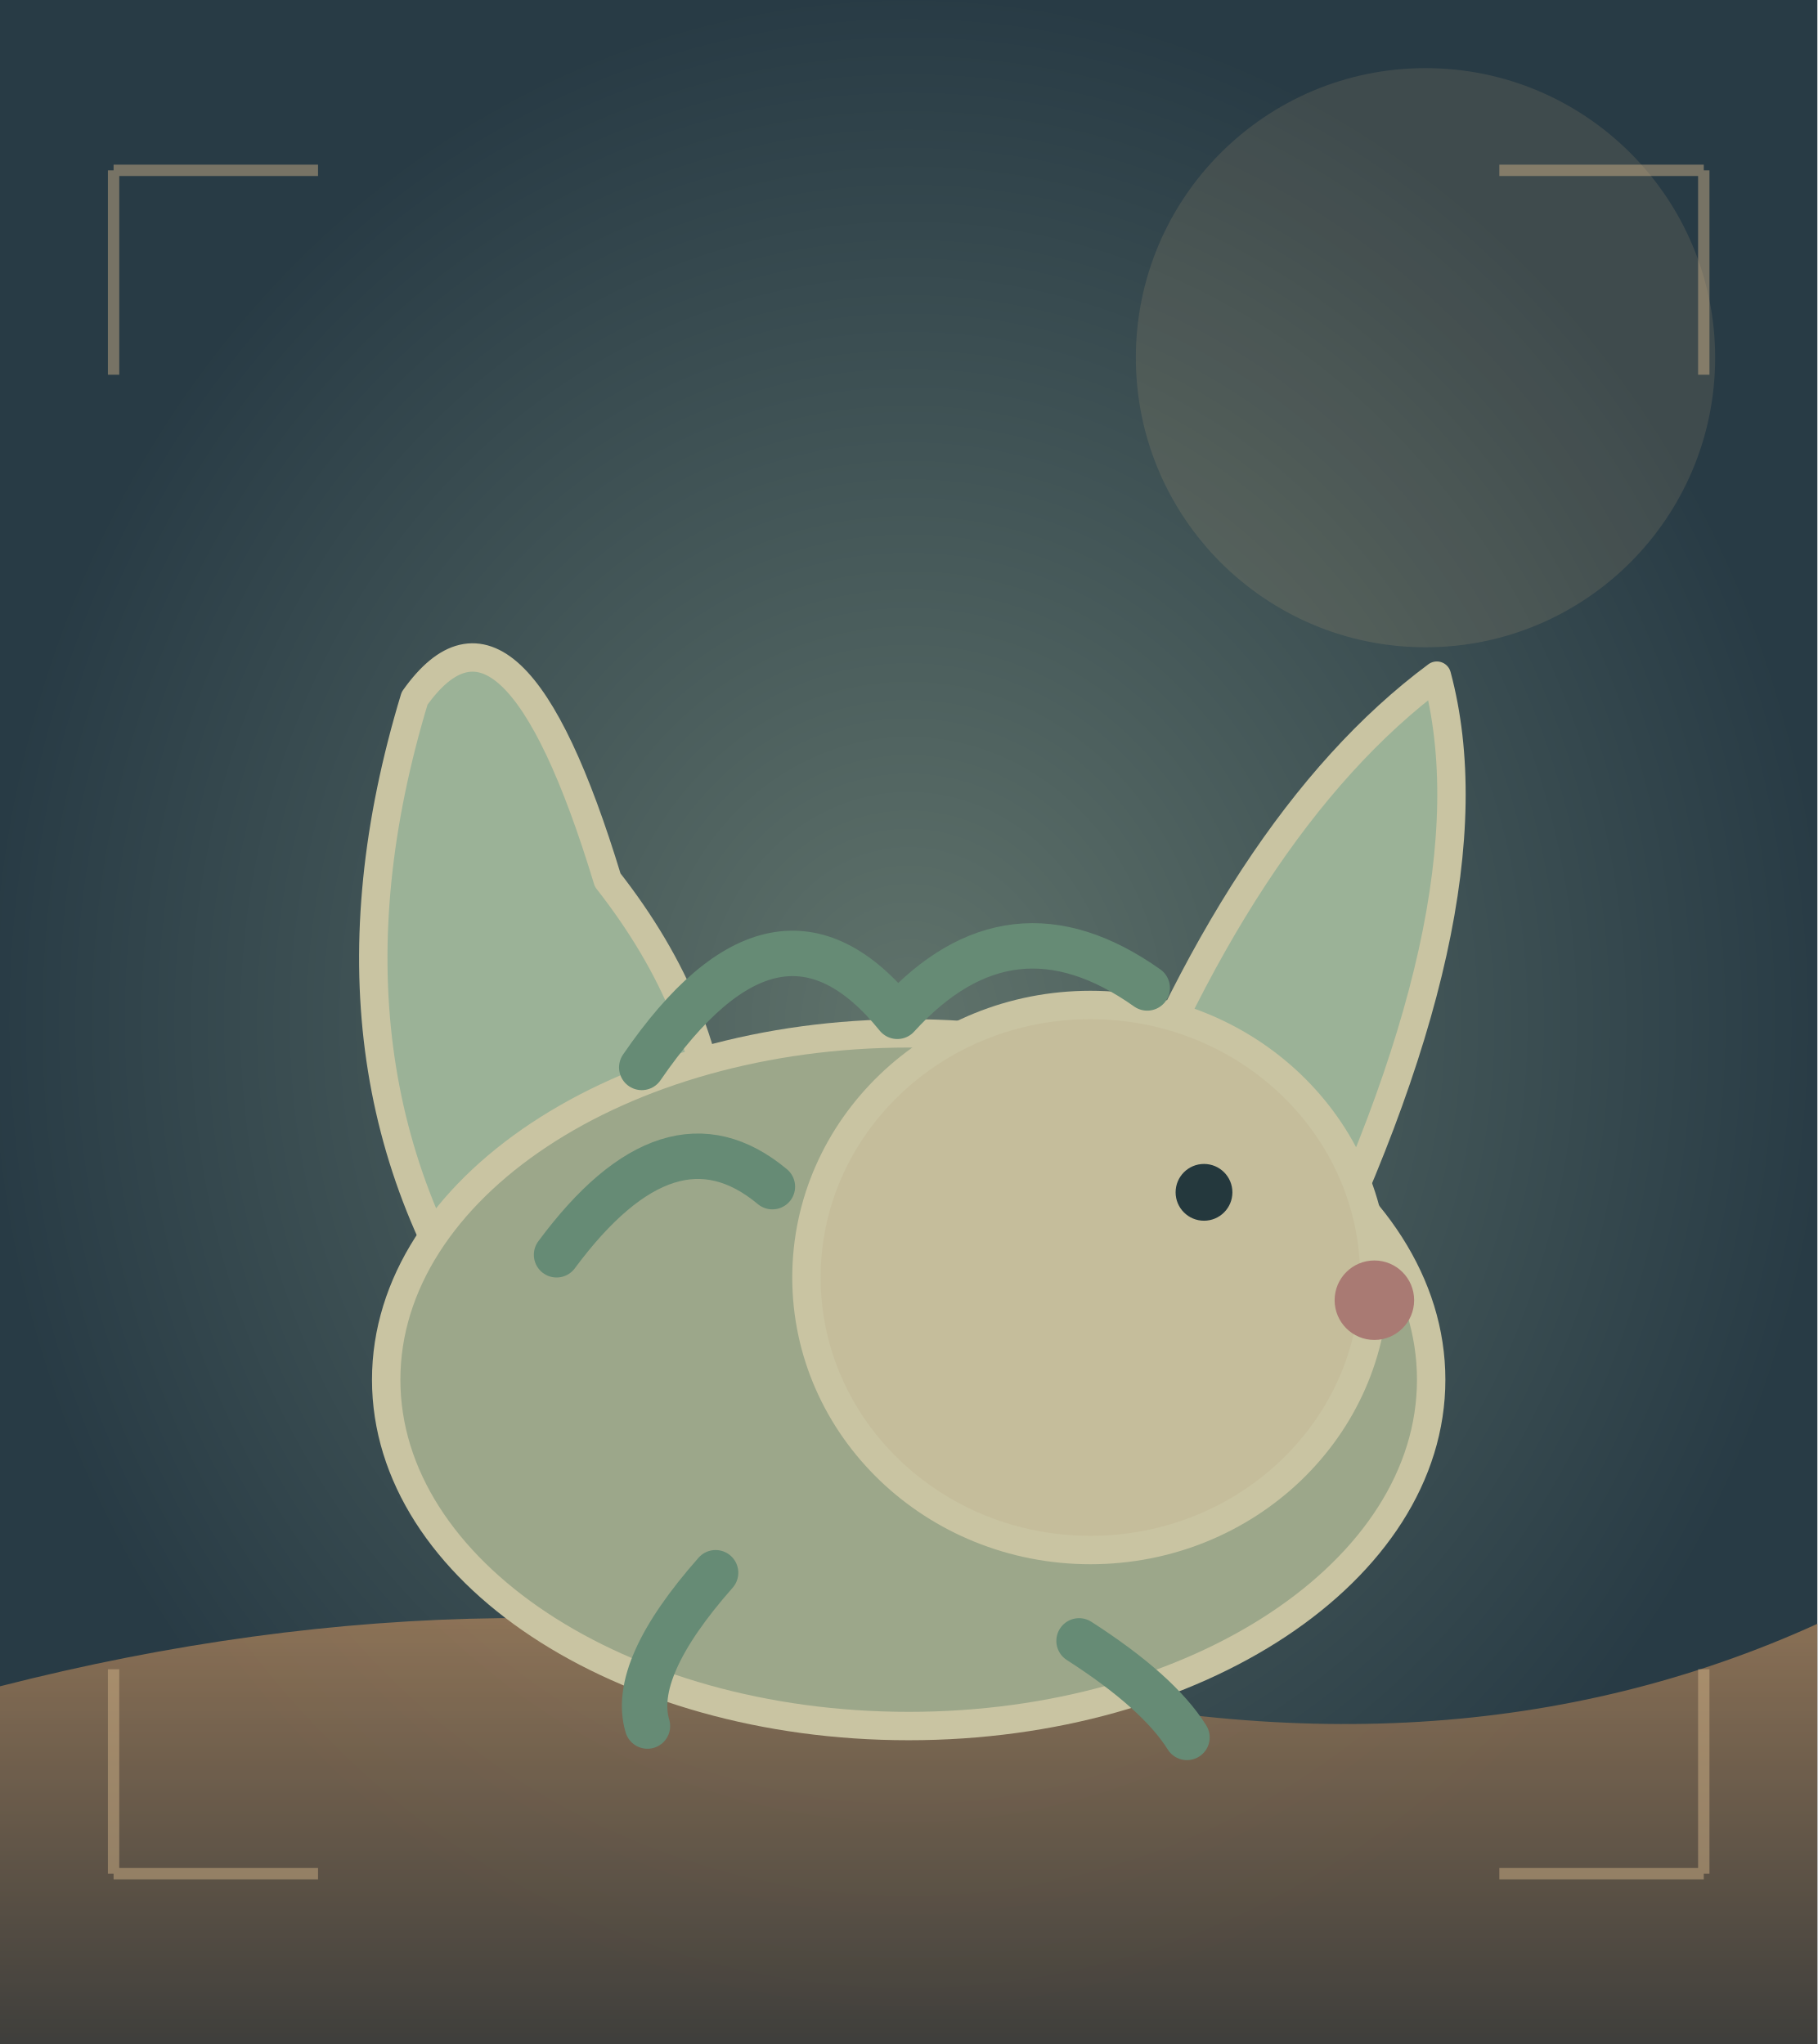
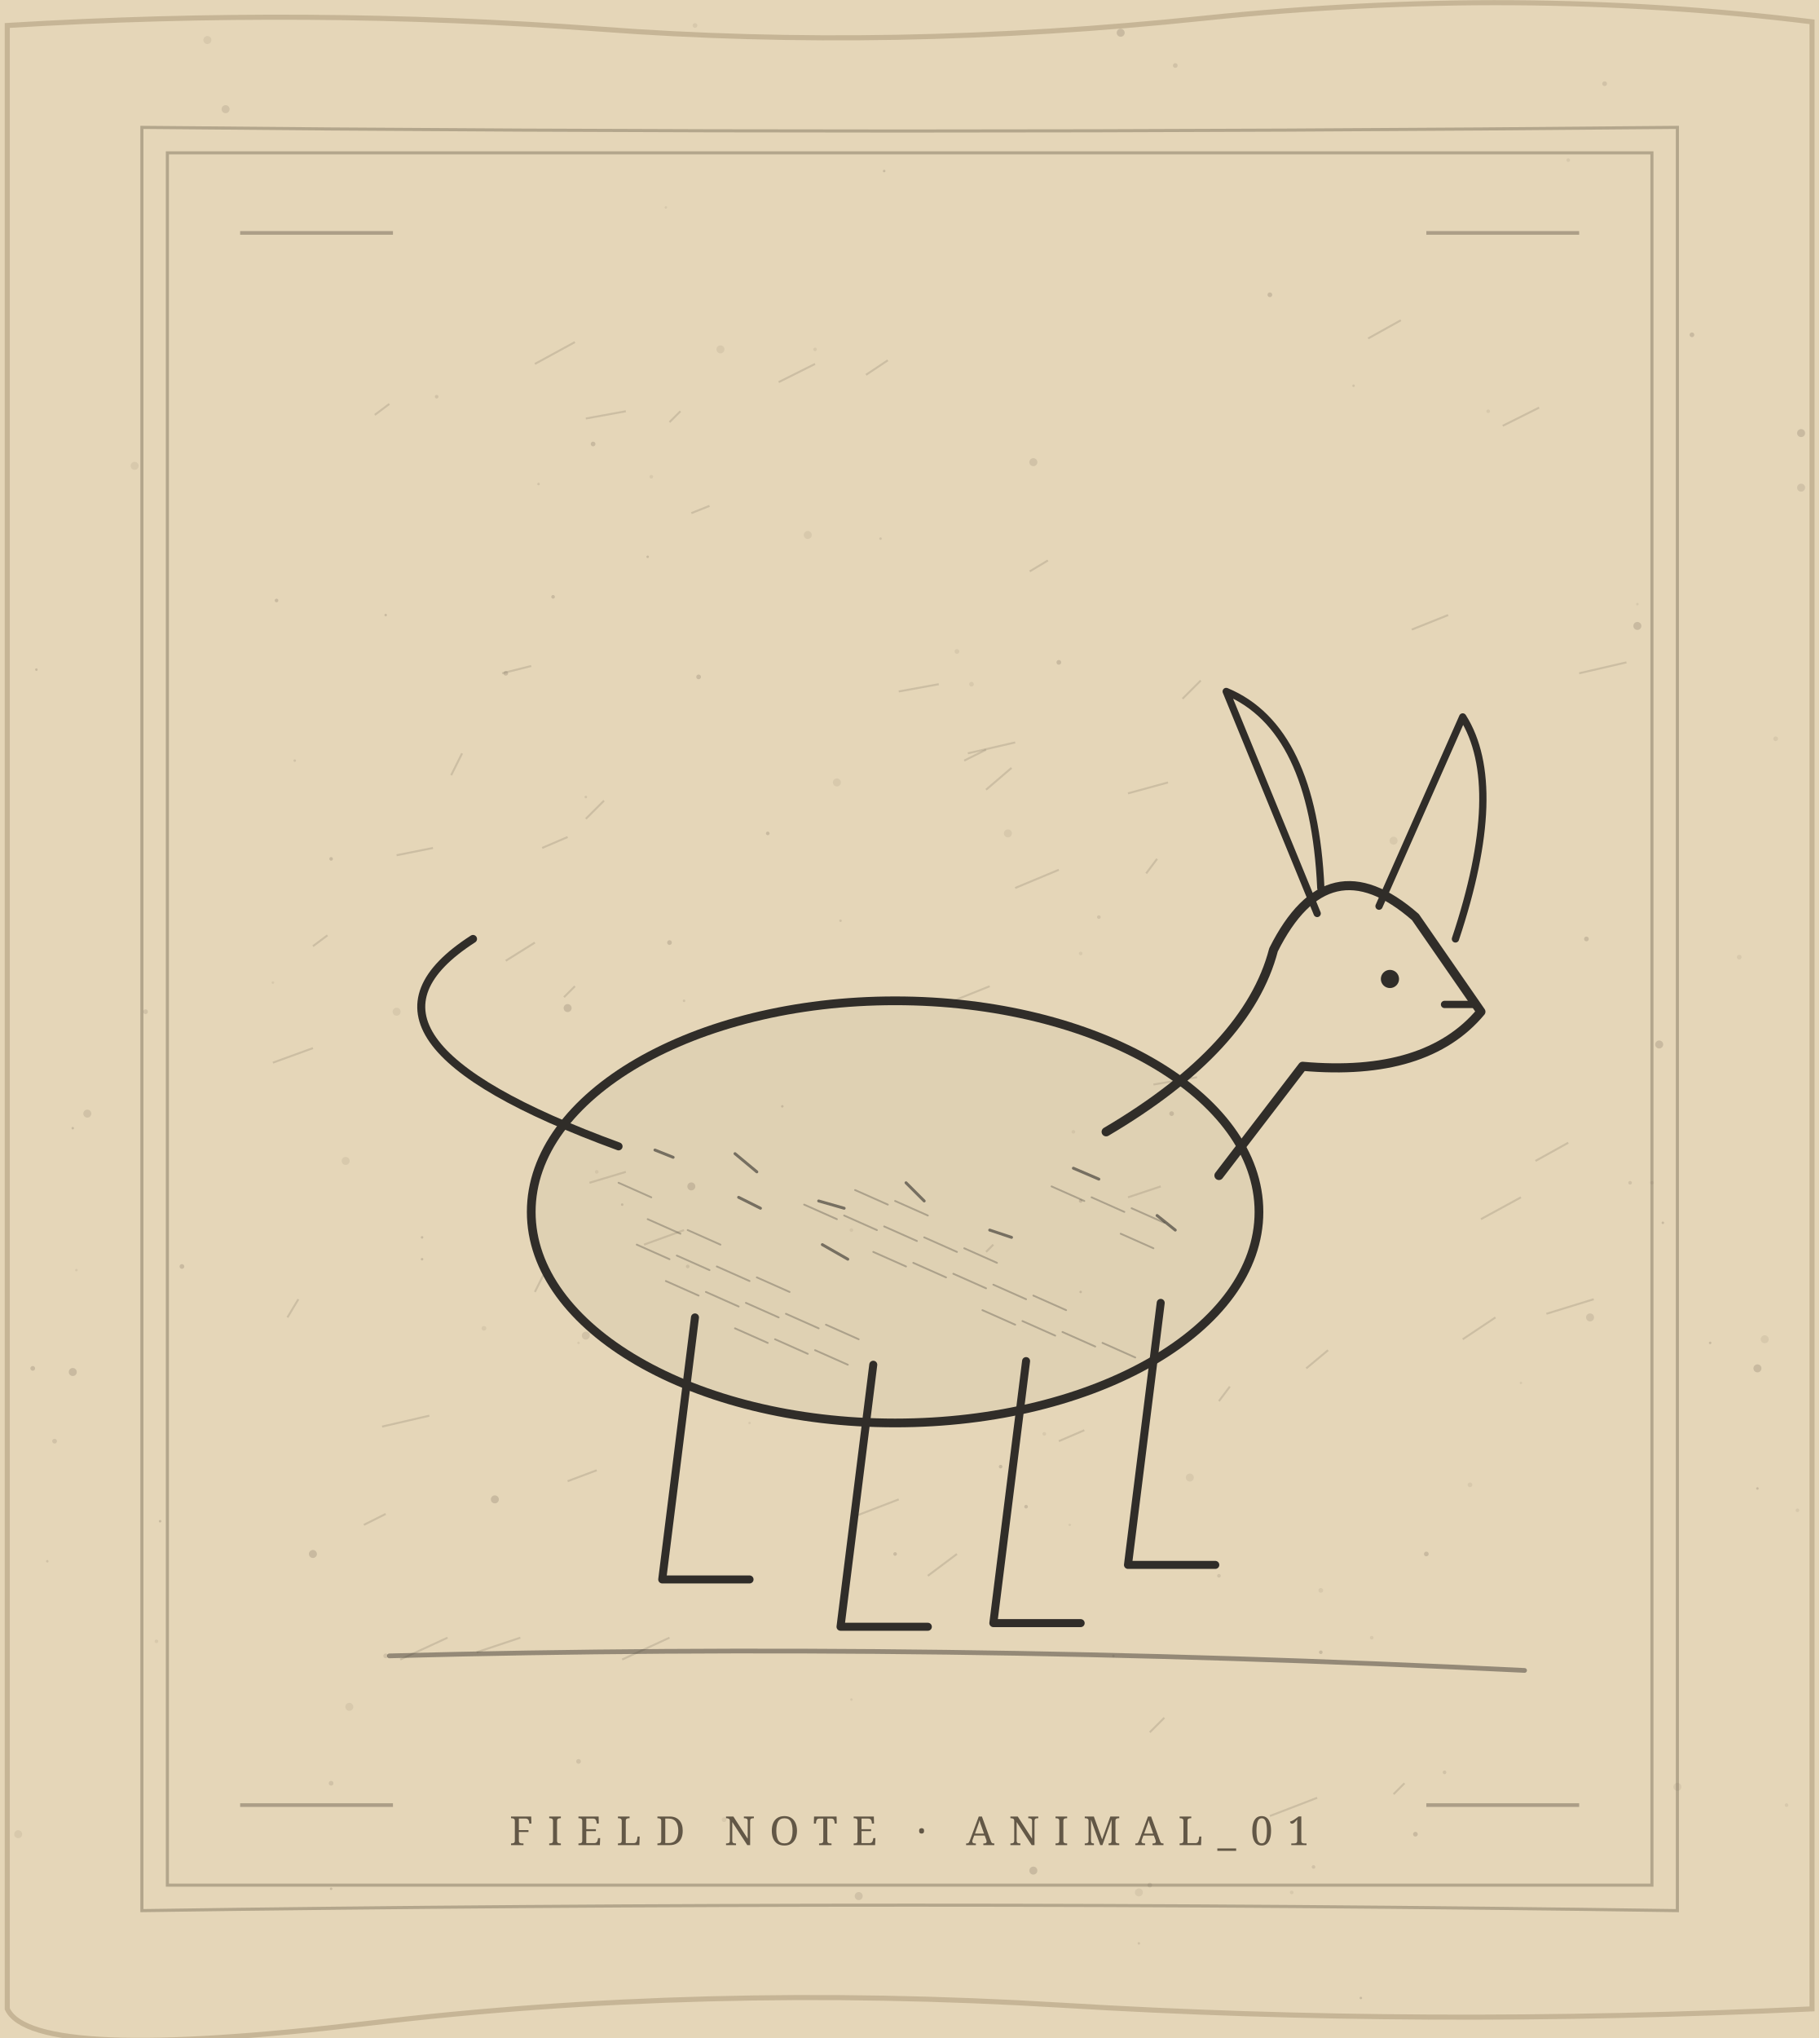
- <svg xmlns="http://www.w3.org/2000/svg" viewBox="0 0 320 360" role="img" aria-label="Doğa illüstrasyonu">
-   <defs>
-     <radialGradient id="bg">
-       <stop stop-color="#60736b" />
-       <stop offset="1" stop-color="#283b45" />
-     </radialGradient>
-     <linearGradient id="ground" x2="0" y2="1">
-       <stop stop-color="#a27d59" />
-       <stop offset="1" stop-color="#443f39" />
-     </linearGradient>
-   </defs>
-   <rect width="320" height="360" fill="url(#bg)" />
-   <circle cx="251" cy="63" r="51" fill="#f2c38b" opacity=".12" />
-   <path d="M0 297Q90 274 172 295T320 286V360H0Z" fill="url(#ground)" opacity=".8" />
-   <g fill="none" stroke="#c9c4a2" stroke-linecap="round" stroke-linejoin="round" stroke-width="5">
-     <path d="M88 238Q53 189 73 123Q90 99 107 155Q125 178 126 202M194 209Q218 145 253 119Q264 160 228 232" fill="#9bb297" />
-     <ellipse cx="160" cy="243" rx="92" ry="61" fill="#9ca78a" />
-     <ellipse cx="192" cy="225" rx="50" ry="48" fill="#c5bd9b" />
-     <circle cx="212" cy="210" r="5" fill="#24383d" stroke="none" />
-     <circle cx="242" cy="229" r="7" fill="#a97a73" stroke="none" />
-     <path d="M113 188q24 -35 45 -9q20 -22 44 -5M98 221q20 -27 38 -12M126 277q-15 17 -12 27M190 289q14 9 19 17" stroke="#668b75" stroke-width="8" />
-   </g>
-   <path d="M20 30h36M20 30v36M300 30h-36M300 30v36M20 330h36M20 330v-36M300 330h-36M300 330v-36" fill="none" stroke="#d7b78b" opacity=".45" stroke-width="2" />
+ <svg xmlns="http://www.w3.org/2000/svg" viewBox="0 0 500 560" role="img" aria-label="Doğa defterinde kara kalem tür çizimi">
+   <rect width="500" height="560" fill="#e5d6b8" />
+   <path d="M2 7 Q85 2 165 8 T331 5 T498 6 V552 Q391 557 292 551 T101 556 T2 552 Z" fill="none" stroke="#9c8967" stroke-width="1.4" opacity=".42" />
+   <path d="M39 35 Q246 37 461 35 V525 Q251 522 39 525 Z M46 42 H454 V518 H46 Z" fill="none" stroke="#776c57" stroke-width=".85" opacity=".46" />
+   <path d="M66 64 h42 M392 64 h42 M66 496 h42 M392 496 h42" stroke="#655b4b" opacity=".45" />
+   <circle cx="383" cy="231" r="1.1" fill="#736958" opacity="0.12" />
+   <circle cx="161" cy="367" r="1.1" fill="#736958" opacity="0.18" />
+   <circle cx="313" cy="520" r="1.1" fill="#736958" opacity="0.12" />
+   <circle cx="188" cy="275" r="0.35" fill="#736958" opacity="0.18" />
+   <circle cx="159" cy="369" r="0.35" fill="#736958" opacity="0.12" />
+   <circle cx="282" cy="414" r="0.5" fill="#736958" opacity="0.25" />
+   <circle cx="495" cy="134" r="1.1" fill="#736958" opacity="0.18" />
+   <circle cx="20" cy="377" r="1.1" fill="#736958" opacity="0.25" />
+   <circle cx="199" cy="500" r="0.65" fill="#736958" opacity="0.12" />
+   <circle cx="483" cy="409" r="0.35" fill="#736958" opacity="0.25" />
+   <circle cx="206" cy="391" r="0.35" fill="#736958" opacity="0.12" />
+   <circle cx="335" cy="433" r="0.5" fill="#736958" opacity="0.18" />
+   <circle cx="20" cy="310" r="0.35" fill="#736958" opacity="0.25" />
+   <circle cx="437" cy="362" r="1.1" fill="#736958" opacity="0.18" />
+   <circle cx="116" cy="346" r="0.35" fill="#736958" opacity="0.25" />
+   <circle cx="284" cy="127" r="1.1" fill="#736958" opacity="0.18" />
+   <circle cx="456" cy="287" r="1.1" fill="#736958" opacity="0.25" />
+   <circle cx="91" cy="490" r="0.65" fill="#736958" opacity="0.18" />
+   <circle cx="96" cy="469" r="1.1" fill="#736958" opacity="0.12" />
+   <circle cx="184" cy="259" r="0.65" fill="#736958" opacity="0.25" />
+   <circle cx="86" cy="427" r="1.1" fill="#736958" opacity="0.25" />
+   <circle cx="284" cy="514" r="1.1" fill="#736958" opacity="0.25" />
+   <circle cx="374" cy="549" r="0.35" fill="#736958" opacity="0.25" />
+   <circle cx="179" cy="131" r="0.5" fill="#736958" opacity="0.12" />
+   <circle cx="161" cy="219" r="0.35" fill="#736958" opacity="0.18" />
+   <circle cx="75" cy="270" r="0.35" fill="#736958" opacity="0.12" />
+   <circle cx="139" cy="185" r="0.65" fill="#736958" opacity="0.25" />
+   <circle cx="57" cy="11" r="1.1" fill="#736958" opacity="0.12" />
+   <circle cx="152" cy="164" r="0.5" fill="#736958" opacity="0.25" />
+   <circle cx="44" cy="418" r="0.35" fill="#736958" opacity="0.25" />
+   <circle cx="183" cy="57" r="0.35" fill="#736958" opacity="0.12" />
+   <circle cx="392" cy="427" r="0.65" fill="#736958" opacity="0.25" />
+   <circle cx="13" cy="429" r="0.35" fill="#736958" opacity="0.18" />
+   <circle cx="15" cy="396" r="0.65" fill="#736958" opacity="0.18" />
+   <circle cx="164" cy="322" r="0.5" fill="#736958" opacity="0.12" />
+   <circle cx="191" cy="7" r="0.65" fill="#736958" opacity="0.12" />
+   <circle cx="50" cy="348" r="0.65" fill="#736958" opacity="0.25" />
+   <circle cx="361" cy="513" r="0.5" fill="#736958" opacity="0.18" />
+   <circle cx="363" cy="437" r="0.65" fill="#736958" opacity="0.12" />
+   <circle cx="43" cy="451" r="0.5" fill="#736958" opacity="0.12" />
+   <circle cx="478" cy="263" r="0.65" fill="#736958" opacity="0.12" />
+   <circle cx="236" cy="521" r="1.1" fill="#736958" opacity="0.18" />
+   <circle cx="448" cy="325" r="0.5" fill="#736958" opacity="0.18" />
+   <circle cx="198" cy="96" r="1.1" fill="#736958" opacity="0.12" />
+   <circle cx="215" cy="304" r="0.35" fill="#736958" opacity="0.25" />
+   <circle cx="485" cy="368" r="1.1" fill="#736958" opacity="0.12" />
+   <circle cx="106" cy="169" r="0.35" fill="#736958" opacity="0.25" />
+   <circle cx="404" cy="408" r="0.65" fill="#736958" opacity="0.12" />
+   <circle cx="76" cy="165" r="0.5" fill="#736958" opacity="0.25" />
+   <circle cx="431" cy="44" r="0.5" fill="#736958" opacity="0.12" />
+   <circle cx="450" cy="172" r="1.1" fill="#736958" opacity="0.25" />
+   <circle cx="470" cy="369" r="0.35" fill="#736958" opacity="0.25" />
+   <circle cx="297" cy="262" r="0.5" fill="#736958" opacity="0.12" />
+   <circle cx="316" cy="518" r="0.65" fill="#736958" opacity="0.18" />
+   <circle cx="363" cy="454" r="0.5" fill="#736958" opacity="0.25" />
+   <circle cx="156" cy="277" r="1.1" fill="#736958" opacity="0.25" />
+   <circle cx="24" cy="306" r="1.1" fill="#736958" opacity="0.18" />
+   <circle cx="191" cy="367" r="0.35" fill="#736958" opacity="0.18" />
+   <circle cx="436" cy="258" r="0.65" fill="#736958" opacity="0.25" />
+   <circle cx="234" cy="338" r="0.5" fill="#736958" opacity="0.12" />
+   <circle cx="327" cy="406" r="1.1" fill="#736958" opacity="0.12" />
+   <circle cx="441" cy="23" r="0.65" fill="#736958" opacity="0.18" />
+   <circle cx="5" cy="504" r="1.1" fill="#736958" opacity="0.12" />
+   <circle cx="81" cy="209" r="0.35" fill="#736958" opacity="0.18" />
+   <circle cx="377" cy="450" r="0.5" fill="#736958" opacity="0.12" />
+   <circle cx="171" cy="331" r="0.35" fill="#736958" opacity="0.25" />
+   <circle cx="291" cy="182" r="0.65" fill="#736958" opacity="0.25" />
+   <circle cx="9" cy="376" r="0.65" fill="#736958" opacity="0.25" />
+   <circle cx="62" cy="30" r="1.1" fill="#736958" opacity="0.18" />
+   <circle cx="242" cy="148" r="0.35" fill="#736958" opacity="0.18" />
+   <circle cx="488" cy="203" r="0.65" fill="#736958" opacity="0.12" />
+   <circle cx="294" cy="419" r="0.35" fill="#736958" opacity="0.12" />
+   <circle cx="267" cy="188" r="0.65" fill="#736958" opacity="0.12" />
+   <circle cx="263" cy="179" r="0.65" fill="#736958" opacity="0.12" />
+   <circle cx="189" cy="348" r="0.5" fill="#736958" opacity="0.18" />
+   <circle cx="116" cy="340" r="0.35" fill="#736958" opacity="0.25" />
+   <circle cx="224" cy="96" r="0.5" fill="#736958" opacity="0.12" />
+   <circle cx="275" cy="403" r="0.5" fill="#736958" opacity="0.25" />
+   <circle cx="163" cy="122" r="0.65" fill="#736958" opacity="0.25" />
+   <circle cx="120" cy="109" r="0.5" fill="#736958" opacity="0.18" />
+   <circle cx="418" cy="380" r="0.35" fill="#736958" opacity="0.12" />
+   <circle cx="297" cy="355" r="0.35" fill="#736958" opacity="0.25" />
+   <circle cx="106" cy="455" r="0.65" fill="#736958" opacity="0.18" />
+   <circle cx="461" cy="491" r="1.1" fill="#736958" opacity="0.12" />
+   <circle cx="495" cy="119" r="1.1" fill="#736958" opacity="0.25" />
+   <circle cx="389" cy="504" r="0.65" fill="#736958" opacity="0.25" />
+   <circle cx="397" cy="487" r="0.5" fill="#736958" opacity="0.18" />
+   <circle cx="222" cy="147" r="1.1" fill="#736958" opacity="0.12" />
+   <circle cx="95" cy="319" r="1.1" fill="#736958" opacity="0.12" />
+   <circle cx="40" cy="278" r="0.65" fill="#736958" opacity="0.18" />
+   <circle cx="322" cy="306" r="0.65" fill="#736958" opacity="0.25" />
+   <circle cx="372" cy="106" r="0.35" fill="#736958" opacity="0.18" />
+   <circle cx="234" cy="467" r="0.35" fill="#736958" opacity="0.12" />
+   <circle cx="295" cy="311" r="0.5" fill="#736958" opacity="0.12" />
+   <circle cx="494" cy="415" r="0.5" fill="#736958" opacity="0.12" />
+   <circle cx="231" cy="253" r="0.35" fill="#736958" opacity="0.18" />
+   <circle cx="483" cy="376" r="1.1" fill="#736958" opacity="0.25" />
+   <circle cx="277" cy="229" r="1.1" fill="#736958" opacity="0.12" />
+   <circle cx="10" cy="184" r="0.35" fill="#736958" opacity="0.25" />
+   <circle cx="465" cy="92" r="0.65" fill="#736958" opacity="0.25" />
+   <circle cx="230" cy="215" r="1.1" fill="#736958" opacity="0.12" />
+   <circle cx="190" cy="326" r="1.1" fill="#736958" opacity="0.25" />
+   <circle cx="349" cy="81" r="0.65" fill="#736958" opacity="0.25" />
+   <circle cx="109" cy="278" r="1.1" fill="#736958" opacity="0.12" />
+   <circle cx="297" cy="330" r="0.5" fill="#736958" opacity="0.25" />
+   <circle cx="323" cy="18" r="0.65" fill="#736958" opacity="0.18" />
+   <circle cx="457" cy="336" r="0.35" fill="#736958" opacity="0.25" />
+   <circle cx="306" cy="455" r="0.35" fill="#736958" opacity="0.18" />
+   <circle cx="246" cy="427" r="0.5" fill="#736958" opacity="0.25" />
+   <circle cx="136" cy="412" r="1.1" fill="#736958" opacity="0.25" />
+   <circle cx="243" cy="47" r="0.35" fill="#736958" opacity="0.25" />
+   <circle cx="91" cy="236" r="0.5" fill="#736958" opacity="0.25" />
+   <circle cx="355" cy="520" r="0.5" fill="#736958" opacity="0.12" />
+   <circle cx="21" cy="349" r="0.35" fill="#736958" opacity="0.12" />
+   <circle cx="450" cy="166" r="0.35" fill="#736958" opacity="0.12" />
+   <circle cx="491" cy="496" r="0.5" fill="#736958" opacity="0.12" />
+   <circle cx="148" cy="133" r="0.35" fill="#736958" opacity="0.18" />
+   <circle cx="159" cy="484" r="0.65" fill="#736958" opacity="0.18" />
+   <circle cx="192" cy="186" r="0.65" fill="#736958" opacity="0.25" />
+   <circle cx="302" cy="252" r="0.5" fill="#736958" opacity="0.18" />
+   <circle cx="178" cy="153" r="0.35" fill="#736958" opacity="0.25" />
+   <circle cx="308" cy="9" r="1.1" fill="#736958" opacity="0.25" />
+   <circle cx="454" cy="325" r="0.5" fill="#736958" opacity="0.12" />
+   <circle cx="133" cy="365" r="0.65" fill="#736958" opacity="0.12" />
+   <circle cx="211" cy="229" r="0.5" fill="#736958" opacity="0.25" />
+   <circle cx="91" cy="519" r="0.35" fill="#736958" opacity="0.25" />
+   <circle cx="37" cy="128" r="1.1" fill="#736958" opacity="0.12" />
+   <circle cx="313" cy="534" r="0.35" fill="#736958" opacity="0.18" />
+   <circle cx="287" cy="394" r="0.5" fill="#736958" opacity="0.12" />
+   <circle cx="409" cy="113" r="0.5" fill="#736958" opacity="0.12" />
+   <path d="M214 105 l10 -5" stroke="#736958" stroke-width=".55" opacity=".22" />
+   <path d="M255 433 l8 -6" stroke="#736958" stroke-width=".55" opacity=".22" />
+   <path d="M335 385 l3 -4" stroke="#736958" stroke-width=".55" opacity=".22" />
+   <path d="M86 260 l4 -3" stroke="#736958" stroke-width=".55" opacity=".22" />
+   <path d="M279 244 l12 -5" stroke="#736958" stroke-width=".55" opacity=".22" />
+   <path d="M316 476 l4 -4" stroke="#736958" stroke-width=".55" opacity=".22" />
+   <path d="M317 298 l12 -2" stroke="#736958" stroke-width=".55" opacity=".22" />
+   <path d="M103 114 l4 -3" stroke="#736958" stroke-width=".55" opacity=".22" />
+   <path d="M349 499 l13 -5" stroke="#736958" stroke-width=".55" opacity=".22" />
+   <path d="M238 103 l6 -4" stroke="#736958" stroke-width=".55" opacity=".22" />
+   <path d="M407 335 l11 -6" stroke="#736958" stroke-width=".55" opacity=".22" />
+   <path d="M315 240 l3 -4" stroke="#736958" stroke-width=".55" opacity=".22" />
+   <path d="M110 456 l13 -6" stroke="#736958" stroke-width=".55" opacity=".22" />
+   <path d="M171 456 l13 -6" stroke="#736958" stroke-width=".55" opacity=".22" />
+   <path d="M310 218 l11 -3" stroke="#736958" stroke-width=".55" opacity=".22" />
+   <path d="M325 192 l5 -5" stroke="#736958" stroke-width=".55" opacity=".22" />
+   <path d="M265 209 l6 -3" stroke="#736958" stroke-width=".55" opacity=".22" />
+   <path d="M184 116 l3 -3" stroke="#736958" stroke-width=".55" opacity=".22" />
+   <path d="M155 274 l3 -3" stroke="#736958" stroke-width=".55" opacity=".22" />
+   <path d="M147 100 l11 -6" stroke="#736958" stroke-width=".55" opacity=".22" />
+   <path d="M262 275 l10 -4" stroke="#736958" stroke-width=".55" opacity=".22" />
+   <path d="M359 376 l6 -5" stroke="#736958" stroke-width=".55" opacity=".22" />
+   <path d="M75 292 l11 -4" stroke="#736958" stroke-width=".55" opacity=".22" />
+   <path d="M149 233 l7 -3" stroke="#736958" stroke-width=".55" opacity=".22" />
+   <path d="M425 361 l13 -4" stroke="#736958" stroke-width=".55" opacity=".22" />
+   <path d="M124 213 l3 -6" stroke="#736958" stroke-width=".55" opacity=".22" />
+   <path d="M388 173 l10 -4" stroke="#736958" stroke-width=".55" opacity=".22" />
+   <path d="M283 157 l5 -3" stroke="#736958" stroke-width=".55" opacity=".22" />
+   <path d="M271 217 l7 -6" stroke="#736958" stroke-width=".55" opacity=".22" />
+   <path d="M234 417 l13 -5" stroke="#736958" stroke-width=".55" opacity=".22" />
+   <path d="M271 344 l2 -2" stroke="#736958" stroke-width=".55" opacity=".22" />
+   <path d="M413 117 l10 -5" stroke="#736958" stroke-width=".55" opacity=".22" />
+   <path d="M100 419 l6 -3" stroke="#736958" stroke-width=".55" opacity=".22" />
+   <path d="M147 355 l3 -6" stroke="#736958" stroke-width=".55" opacity=".22" />
+   <path d="M310 329 l9 -3" stroke="#736958" stroke-width=".55" opacity=".22" />
+   <path d="M376 93 l9 -5" stroke="#736958" stroke-width=".55" opacity=".22" />
+   <path d="M434 185 l13 -3" stroke="#736958" stroke-width=".55" opacity=".22" />
+   <path d="M79 362 l3 -5" stroke="#736958" stroke-width=".55" opacity=".22" />
+   <path d="M266 207 l13 -3" stroke="#736958" stroke-width=".55" opacity=".22" />
+   <path d="M139 264 l8 -5" stroke="#736958" stroke-width=".55" opacity=".22" />
+   <path d="M138 185 l8 -2" stroke="#736958" stroke-width=".55" opacity=".22" />
+   <path d="M422 319 l9 -5" stroke="#736958" stroke-width=".55" opacity=".22" />
+   <path d="M190 141 l5 -2" stroke="#736958" stroke-width=".55" opacity=".22" />
+   <path d="M131 454 l12 -4" stroke="#736958" stroke-width=".55" opacity=".22" />
+   <path d="M156 407 l8 -3" stroke="#736958" stroke-width=".55" opacity=".22" />
+   <path d="M161 115 l11 -2" stroke="#736958" stroke-width=".55" opacity=".22" />
+   <path d="M383 493 l3 -3" stroke="#736958" stroke-width=".55" opacity=".22" />
+   <path d="M402 368 l9 -6" stroke="#736958" stroke-width=".55" opacity=".22" />
+   <path d="M161 225 l5 -5" stroke="#736958" stroke-width=".55" opacity=".22" />
+   <path d="M247 190 l11 -2" stroke="#736958" stroke-width=".55" opacity=".22" />
+   <path d="M105 392 l13 -3" stroke="#736958" stroke-width=".55" opacity=".22" />
+   <path d="M162 325 l10 -3" stroke="#736958" stroke-width=".55" opacity=".22" />
+   <path d="M291 396 l7 -3" stroke="#736958" stroke-width=".55" opacity=".22" />
+   <path d="M177 342 l11 -4" stroke="#736958" stroke-width=".55" opacity=".22" />
+   <path d="M109 235 l10 -2" stroke="#736958" stroke-width=".55" opacity=".22" />
+   <ellipse cx="246" cy="333" rx="100" ry="58" fill="#b3a68818" stroke="#302d29" stroke-width="2.4" />
+   <path d="M304 311 Q343 288 350 261 Q365 231 389 252 L407 278 Q392 296 358 293 L335 323" fill="none" stroke="#302d29" stroke-width="2.5" stroke-linecap="round" stroke-linejoin="round" opacity="1" />
+   <path d="M362 251 l-25 -61 q24 10 26 54 M379 249 l23 -52 q12 19 -2 61" fill="none" stroke="#302d29" stroke-width="2" stroke-linecap="round" stroke-linejoin="round" opacity="1" />
+   <path d="M397 276 l8 0" fill="none" stroke="#302d29" stroke-width="2" stroke-linecap="round" stroke-linejoin="round" opacity="1" />
+   <ellipse cx="382" cy="269" rx="2" ry="2" fill="#302d29" stroke="#302d29" stroke-width="1" />
+   <path d="M191 362 l-9 72 l24 0" fill="none" stroke="#302d29" stroke-width="2.2" stroke-linecap="round" stroke-linejoin="round" opacity="1" />
+   <path d="M240 375 l-9 72 l24 0" fill="none" stroke="#302d29" stroke-width="2.2" stroke-linecap="round" stroke-linejoin="round" opacity="1" />
+   <path d="M282 374 l-9 72 l24 0" fill="none" stroke="#302d29" stroke-width="2.2" stroke-linecap="round" stroke-linejoin="round" opacity="1" />
+   <path d="M319 358 l-9 72 l24 0" fill="none" stroke="#302d29" stroke-width="2.2" stroke-linecap="round" stroke-linejoin="round" opacity="1" />
+   <path d="M170 315 Q88 285 130 258" fill="none" stroke="#302d29" stroke-width="2.2" stroke-linecap="round" stroke-linejoin="round" opacity="1" />
+   <path d="M180 316 l5 2" fill="none" stroke="#302d29" stroke-width="0.8" stroke-linecap="round" stroke-linejoin="round" opacity="0.6" />
+   <path d="M203 329 l6 3" fill="none" stroke="#302d29" stroke-width="0.8" stroke-linecap="round" stroke-linejoin="round" opacity="0.6" />
+   <path d="M226 342 l7 4" fill="none" stroke="#302d29" stroke-width="0.8" stroke-linecap="round" stroke-linejoin="round" opacity="0.6" />
+   <path d="M249 325 l5 5" fill="none" stroke="#302d29" stroke-width="0.8" stroke-linecap="round" stroke-linejoin="round" opacity="0.6" />
+   <path d="M272 338 l6 2" fill="none" stroke="#302d29" stroke-width="0.8" stroke-linecap="round" stroke-linejoin="round" opacity="0.6" />
+   <path d="M295 321 l7 3" fill="none" stroke="#302d29" stroke-width="0.8" stroke-linecap="round" stroke-linejoin="round" opacity="0.6" />
+   <path d="M318 334 l5 4" fill="none" stroke="#302d29" stroke-width="0.8" stroke-linecap="round" stroke-linejoin="round" opacity="0.6" />
+   <path d="M202 317 l6 5" fill="none" stroke="#302d29" stroke-width="0.8" stroke-linecap="round" stroke-linejoin="round" opacity="0.6" />
+   <path d="M225 330 l7 2" fill="none" stroke="#302d29" stroke-width="0.8" stroke-linecap="round" stroke-linejoin="round" opacity="0.6" />
+   <path d="M170 325 l9 4" fill="none" stroke="#302d29" stroke-width="0.5" stroke-linecap="round" stroke-linejoin="round" opacity="0.29" />
+   <path d="M189 338 l9 4" fill="none" stroke="#302d29" stroke-width="0.5" stroke-linecap="round" stroke-linejoin="round" opacity="0.29" />
+   <path d="M208 351 l9 4" fill="none" stroke="#302d29" stroke-width="0.5" stroke-linecap="round" stroke-linejoin="round" opacity="0.29" />
+   <path d="M227 364 l9 4" fill="none" stroke="#302d29" stroke-width="0.5" stroke-linecap="round" stroke-linejoin="round" opacity="0.29" />
+   <path d="M246 330 l9 4" fill="none" stroke="#302d29" stroke-width="0.5" stroke-linecap="round" stroke-linejoin="round" opacity="0.29" />
+   <path d="M265 343 l9 4" fill="none" stroke="#302d29" stroke-width="0.5" stroke-linecap="round" stroke-linejoin="round" opacity="0.29" />
+   <path d="M284 356 l9 4" fill="none" stroke="#302d29" stroke-width="0.5" stroke-linecap="round" stroke-linejoin="round" opacity="0.29" />
+   <path d="M303 369 l9 4" fill="none" stroke="#302d29" stroke-width="0.5" stroke-linecap="round" stroke-linejoin="round" opacity="0.29" />
+   <path d="M178 335 l9 4" fill="none" stroke="#302d29" stroke-width="0.5" stroke-linecap="round" stroke-linejoin="round" opacity="0.29" />
+   <path d="M197 348 l9 4" fill="none" stroke="#302d29" stroke-width="0.5" stroke-linecap="round" stroke-linejoin="round" opacity="0.29" />
+   <path d="M216 361 l9 4" fill="none" stroke="#302d29" stroke-width="0.5" stroke-linecap="round" stroke-linejoin="round" opacity="0.29" />
+   <path d="M235 327 l9 4" fill="none" stroke="#302d29" stroke-width="0.5" stroke-linecap="round" stroke-linejoin="round" opacity="0.29" />
+   <path d="M254 340 l9 4" fill="none" stroke="#302d29" stroke-width="0.5" stroke-linecap="round" stroke-linejoin="round" opacity="0.29" />
+   <path d="M273 353 l9 4" fill="none" stroke="#302d29" stroke-width="0.5" stroke-linecap="round" stroke-linejoin="round" opacity="0.29" />
+   <path d="M292 366 l9 4" fill="none" stroke="#302d29" stroke-width="0.5" stroke-linecap="round" stroke-linejoin="round" opacity="0.29" />
+   <path d="M311 332 l9 4" fill="none" stroke="#302d29" stroke-width="0.5" stroke-linecap="round" stroke-linejoin="round" opacity="0.29" />
+   <path d="M186 345 l9 4" fill="none" stroke="#302d29" stroke-width="0.5" stroke-linecap="round" stroke-linejoin="round" opacity="0.29" />
+   <path d="M205 358 l9 4" fill="none" stroke="#302d29" stroke-width="0.5" stroke-linecap="round" stroke-linejoin="round" opacity="0.29" />
+   <path d="M224 371 l9 4" fill="none" stroke="#302d29" stroke-width="0.5" stroke-linecap="round" stroke-linejoin="round" opacity="0.29" />
+   <path d="M243 337 l9 4" fill="none" stroke="#302d29" stroke-width="0.5" stroke-linecap="round" stroke-linejoin="round" opacity="0.29" />
+   <path d="M262 350 l9 4" fill="none" stroke="#302d29" stroke-width="0.5" stroke-linecap="round" stroke-linejoin="round" opacity="0.29" />
+   <path d="M281 363 l9 4" fill="none" stroke="#302d29" stroke-width="0.5" stroke-linecap="round" stroke-linejoin="round" opacity="0.29" />
+   <path d="M300 329 l9 4" fill="none" stroke="#302d29" stroke-width="0.5" stroke-linecap="round" stroke-linejoin="round" opacity="0.29" />
+   <path d="M175 342 l9 4" fill="none" stroke="#302d29" stroke-width="0.5" stroke-linecap="round" stroke-linejoin="round" opacity="0.29" />
+   <path d="M194 355 l9 4" fill="none" stroke="#302d29" stroke-width="0.5" stroke-linecap="round" stroke-linejoin="round" opacity="0.29" />
+   <path d="M213 368 l9 4" fill="none" stroke="#302d29" stroke-width="0.5" stroke-linecap="round" stroke-linejoin="round" opacity="0.29" />
+   <path d="M232 334 l9 4" fill="none" stroke="#302d29" stroke-width="0.5" stroke-linecap="round" stroke-linejoin="round" opacity="0.29" />
+   <path d="M251 347 l9 4" fill="none" stroke="#302d29" stroke-width="0.5" stroke-linecap="round" stroke-linejoin="round" opacity="0.29" />
+   <path d="M270 360 l9 4" fill="none" stroke="#302d29" stroke-width="0.5" stroke-linecap="round" stroke-linejoin="round" opacity="0.29" />
+   <path d="M289 326 l9 4" fill="none" stroke="#302d29" stroke-width="0.5" stroke-linecap="round" stroke-linejoin="round" opacity="0.29" />
+   <path d="M308 339 l9 4" fill="none" stroke="#302d29" stroke-width="0.5" stroke-linecap="round" stroke-linejoin="round" opacity="0.29" />
+   <path d="M183 352 l9 4" fill="none" stroke="#302d29" stroke-width="0.5" stroke-linecap="round" stroke-linejoin="round" opacity="0.29" />
+   <path d="M202 365 l9 4" fill="none" stroke="#302d29" stroke-width="0.5" stroke-linecap="round" stroke-linejoin="round" opacity="0.29" />
+   <path d="M221 331 l9 4" fill="none" stroke="#302d29" stroke-width="0.5" stroke-linecap="round" stroke-linejoin="round" opacity="0.29" />
+   <path d="M240 344 l9 4" fill="none" stroke="#302d29" stroke-width="0.5" stroke-linecap="round" stroke-linejoin="round" opacity="0.29" />
+   <path d="M107 455 Q257 451 419 459" fill="none" stroke="#302d29" stroke-width="1.3" stroke-linecap="round" stroke-linejoin="round" opacity="0.45" />
+   <text x="250" y="507" text-anchor="middle" fill="#625746" font-size="11" font-family="serif" letter-spacing="4">FIELD NOTE · ANIMAL_01</text>
</svg>
